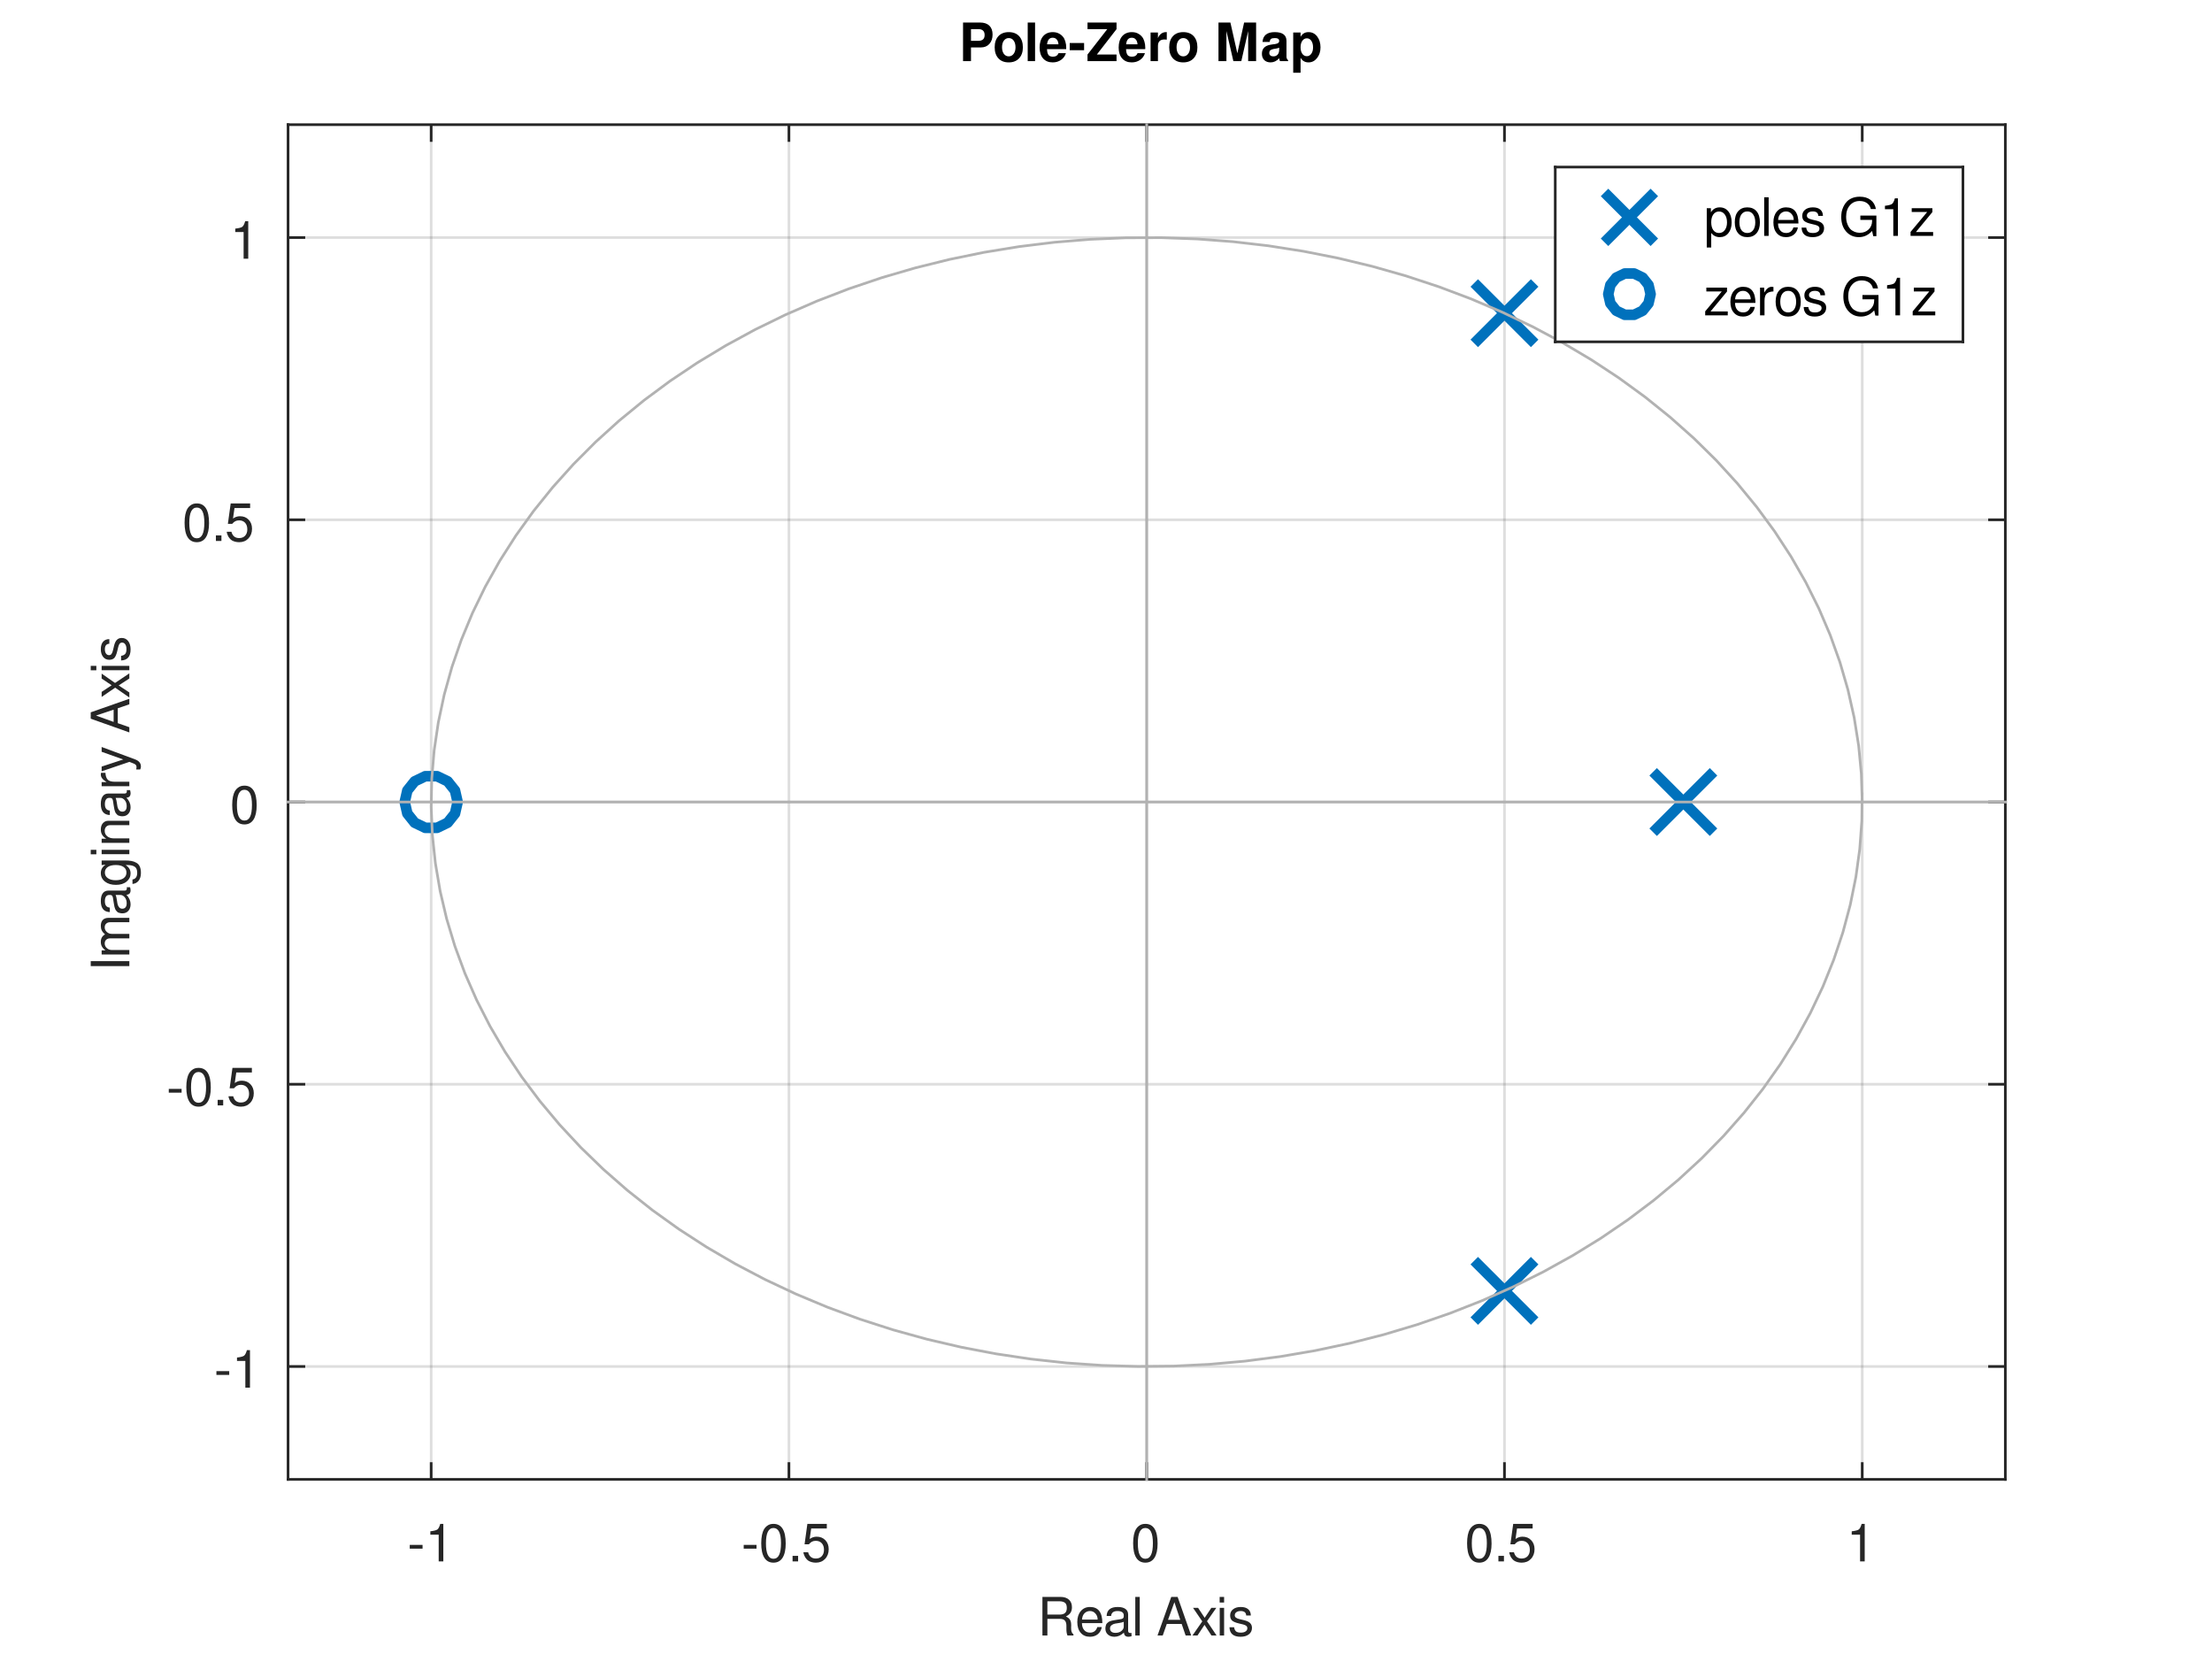
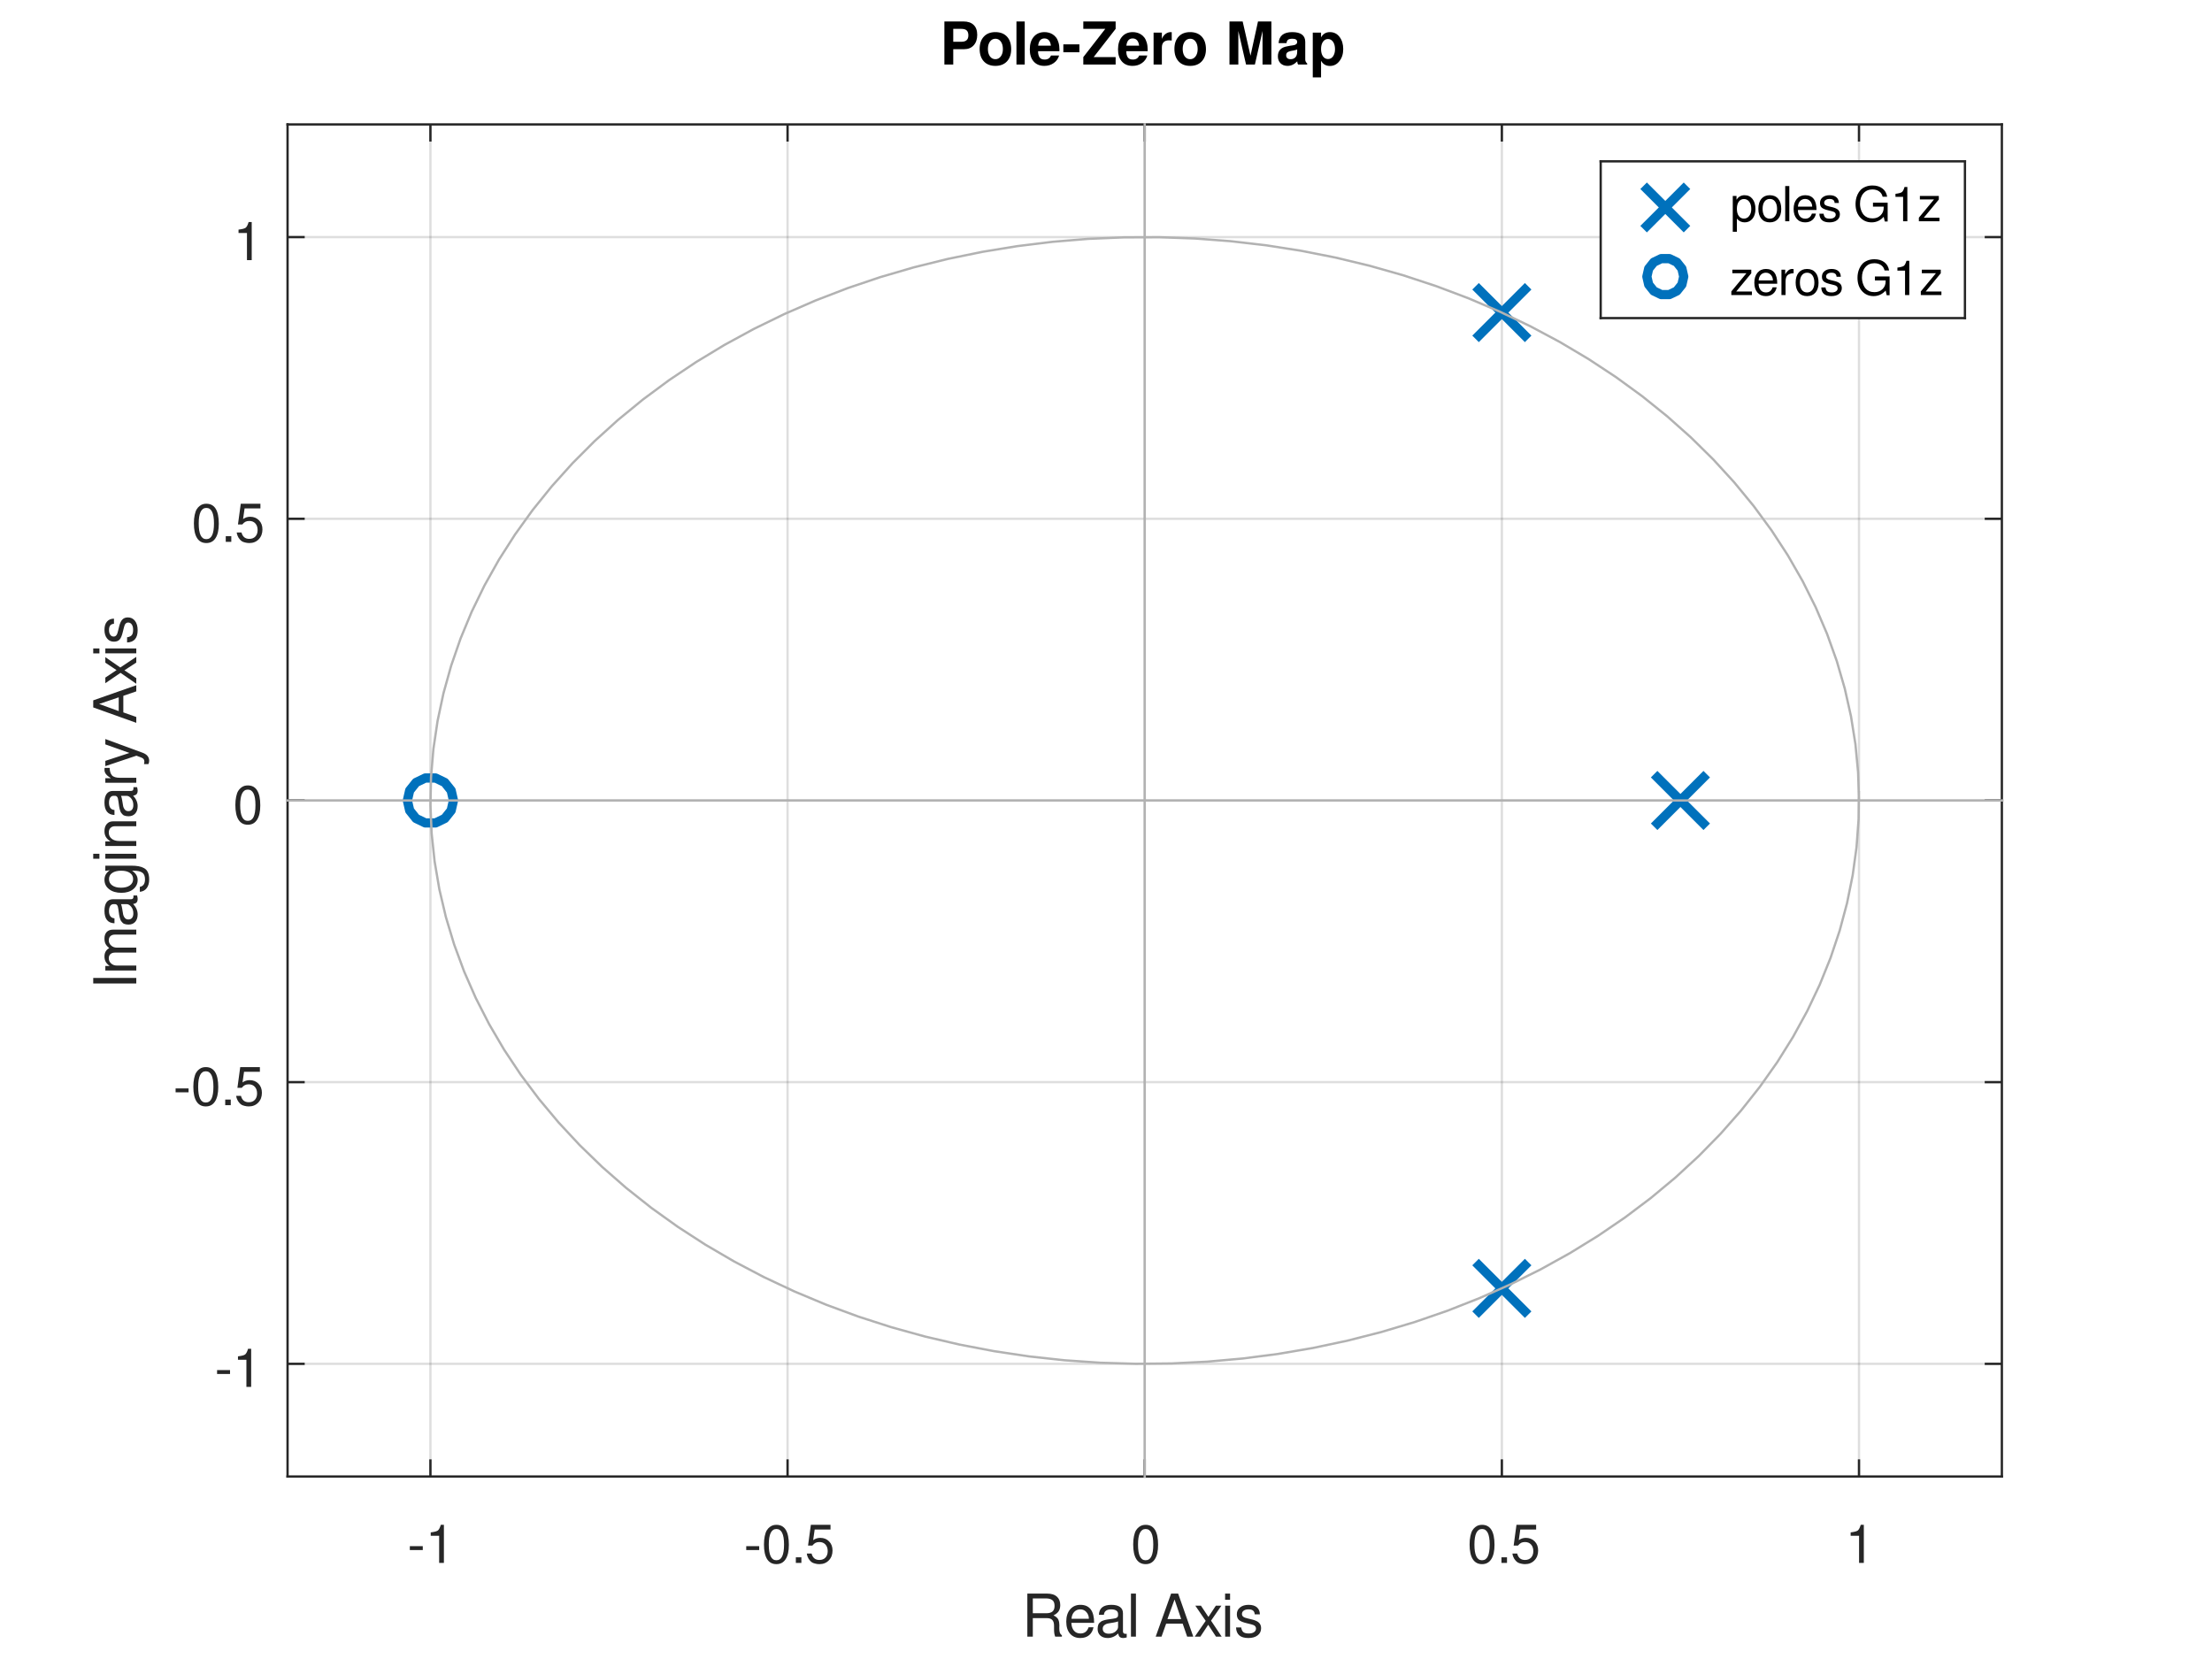
- <svg xmlns="http://www.w3.org/2000/svg" height="314pt" viewBox="0 0 418 314" width="418pt">
+ <svg xmlns="http://www.w3.org/2000/svg" height="360pt" viewBox="0 0 480 360" width="480pt">
  <defs />
-   <polygon fill="#ffffff" points="0,0 418,0 418,314 0,314" />
+   <polygon fill="#ffffff" points="0,0 480,0 480,360 0,360" />
  <g>
-     <polygon fill="#ffffff" points="0,314 418,314 418,0 0,0" shape-rendering="crispEdges" />
-     <clipPath id="cp00418314">
-       <polygon points="0,314 418,314 418,0 0,0" />
+     <polygon fill="#ffffff" points="0,360 480,360 480,0 0,0" shape-rendering="crispEdges" />
+     <clipPath id="cp00480360">
+       <polygon points="0,360 480,360 480,0 0,0" />
    </clipPath>
-     <g clip-path="url(#cp00418314)">
-       <polygon fill="#ffffff" points="54.434,279.499 378.946,279.499 378.946,23.553 54.434,23.553" shape-rendering="crispEdges" />
-       <polyline fill="none" points="81.477,279.499 81.477,23.553" stroke="#262626" stroke-dasharray="16,0" stroke-linecap="butt" stroke-linejoin="miter" stroke-opacity="0.15" stroke-width="0.5" />
-       <polyline fill="none" points="149.084,279.499 149.084,23.553" stroke="#262626" stroke-dasharray="16,0" stroke-linecap="butt" stroke-linejoin="miter" stroke-opacity="0.15" stroke-width="0.5" />
-       <polyline fill="none" points="216.69,279.499 216.69,23.553" stroke="#262626" stroke-dasharray="16,0" stroke-linecap="butt" stroke-linejoin="miter" stroke-opacity="0.15" stroke-width="0.5" />
-       <polyline fill="none" points="284.297,279.499 284.297,23.553" stroke="#262626" stroke-dasharray="16,0" stroke-linecap="butt" stroke-linejoin="miter" stroke-opacity="0.15" stroke-width="0.5" />
-       <polyline fill="none" points="351.904,279.499 351.904,23.553" stroke="#262626" stroke-dasharray="16,0" stroke-linecap="butt" stroke-linejoin="miter" stroke-opacity="0.15" stroke-width="0.5" />
-       <polyline fill="none" points="81.477,279.499 81.477,276.255" stroke="#262626" stroke-linecap="butt" stroke-linejoin="miter" stroke-width="0.5" />
-       <polyline fill="none" points="81.477,23.553 81.477,26.798" stroke="#262626" stroke-linecap="butt" stroke-linejoin="miter" stroke-width="0.5" />
-       <polyline fill="none" points="149.084,279.499 149.084,276.255" stroke="#262626" stroke-linecap="butt" stroke-linejoin="miter" stroke-width="0.5" />
-       <polyline fill="none" points="149.084,23.553 149.084,26.798" stroke="#262626" stroke-linecap="butt" stroke-linejoin="miter" stroke-width="0.5" />
-       <polyline fill="none" points="216.69,279.499 216.69,276.255" stroke="#262626" stroke-linecap="butt" stroke-linejoin="miter" stroke-width="0.5" />
-       <polyline fill="none" points="216.69,23.553 216.69,26.798" stroke="#262626" stroke-linecap="butt" stroke-linejoin="miter" stroke-width="0.5" />
-       <polyline fill="none" points="284.297,279.499 284.297,276.255" stroke="#262626" stroke-linecap="butt" stroke-linejoin="miter" stroke-width="0.5" />
-       <polyline fill="none" points="284.297,23.553 284.297,26.798" stroke="#262626" stroke-linecap="butt" stroke-linejoin="miter" stroke-width="0.5" />
-       <polyline fill="none" points="351.904,279.499 351.904,276.255" stroke="#262626" stroke-linecap="butt" stroke-linejoin="miter" stroke-width="0.5" />
-       <polyline fill="none" points="351.904,23.553 351.904,26.798" stroke="#262626" stroke-linecap="butt" stroke-linejoin="miter" stroke-width="0.5" />
-       <g font-family="FreeSans" font-size="10" font-style="normal" font-weight="normal" transform="translate(76.977,294.998) rotate(-0,4.5,-8)" xml:space="preserve">
-         <text fill="rgb(38,38,38)" x="0 3 " y="-0">-1</text>
+     <g clip-path="url(#cp00480360)">
+       <polygon fill="#ffffff" points="62.4,320.4 434.4,320.4 434.4,27 62.4,27" shape-rendering="crispEdges" />
+       <polyline fill="none" points="93.4,320.4 93.4,27" stroke="#262626" stroke-dasharray="16,0" stroke-linecap="butt" stroke-linejoin="miter" stroke-opacity="0.15" stroke-width="0.5" />
+       <polyline fill="none" points="170.9,320.4 170.9,27" stroke="#262626" stroke-dasharray="16,0" stroke-linecap="butt" stroke-linejoin="miter" stroke-opacity="0.15" stroke-width="0.5" />
+       <polyline fill="none" points="248.4,320.4 248.4,27" stroke="#262626" stroke-dasharray="16,0" stroke-linecap="butt" stroke-linejoin="miter" stroke-opacity="0.15" stroke-width="0.5" />
+       <polyline fill="none" points="325.9,320.4 325.9,27" stroke="#262626" stroke-dasharray="16,0" stroke-linecap="butt" stroke-linejoin="miter" stroke-opacity="0.15" stroke-width="0.5" />
+       <polyline fill="none" points="403.4,320.4 403.4,27" stroke="#262626" stroke-dasharray="16,0" stroke-linecap="butt" stroke-linejoin="miter" stroke-opacity="0.15" stroke-width="0.5" />
+       <polyline fill="none" points="93.4,320.4 93.4,316.675" stroke="#262626" stroke-linecap="butt" stroke-linejoin="miter" stroke-width="0.5" />
+       <polyline fill="none" points="93.4,27 93.4,30.725" stroke="#262626" stroke-linecap="butt" stroke-linejoin="miter" stroke-width="0.5" />
+       <polyline fill="none" points="170.9,320.4 170.9,316.675" stroke="#262626" stroke-linecap="butt" stroke-linejoin="miter" stroke-width="0.5" />
+       <polyline fill="none" points="170.9,27 170.9,30.725" stroke="#262626" stroke-linecap="butt" stroke-linejoin="miter" stroke-width="0.5" />
+       <polyline fill="none" points="248.4,320.4 248.4,316.675" stroke="#262626" stroke-linecap="butt" stroke-linejoin="miter" stroke-width="0.5" />
+       <polyline fill="none" points="248.4,27 248.4,30.725" stroke="#262626" stroke-linecap="butt" stroke-linejoin="miter" stroke-width="0.5" />
+       <polyline fill="none" points="325.9,320.4 325.9,316.675" stroke="#262626" stroke-linecap="butt" stroke-linejoin="miter" stroke-width="0.5" />
+       <polyline fill="none" points="325.9,27 325.9,30.725" stroke="#262626" stroke-linecap="butt" stroke-linejoin="miter" stroke-width="0.5" />
+       <polyline fill="none" points="403.4,320.4 403.4,316.675" stroke="#262626" stroke-linecap="butt" stroke-linejoin="miter" stroke-width="0.5" />
+       <polyline fill="none" points="403.4,27 403.4,30.725" stroke="#262626" stroke-linecap="butt" stroke-linejoin="miter" stroke-width="0.5" />
+       <g font-family="FreeSans" font-size="11.651" font-style="normal" font-weight="normal" transform="translate(88.4,339.15) rotate(-0,5,-10)" xml:space="preserve">
+         <text fill="rgb(38,38,38)" x="0 4 " y="-0">-1</text>
      </g>
-       <g font-family="FreeSans" font-size="10" font-style="normal" font-weight="normal" transform="translate(140.084,294.998) rotate(-0,9,-8)" xml:space="preserve">
-         <text fill="rgb(38,38,38)" x="0 3 9 12 " y="-0">-0.5</text>
+       <g font-family="FreeSans" font-size="11.651" font-style="normal" font-weight="normal" transform="translate(161.4,339.15) rotate(-0,9.5,-10)" xml:space="preserve">
+         <text fill="rgb(38,38,38)" x="0 4 10 13 " y="-0">-0.5</text>
      </g>
-       <g font-family="FreeSans" font-size="10" font-style="normal" font-weight="normal" transform="translate(213.69,294.998) rotate(-0,3,-8)" xml:space="preserve">
+       <g font-family="FreeSans" font-size="11.651" font-style="normal" font-weight="normal" transform="translate(245.4,339.15) rotate(-0,3,-10)" xml:space="preserve">
        <text fill="rgb(38,38,38)" x="0 " y="-0">0</text>
      </g>
-       <g font-family="FreeSans" font-size="10" font-style="normal" font-weight="normal" transform="translate(276.797,294.998) rotate(-0,7.5,-8)" xml:space="preserve">
+       <g font-family="FreeSans" font-size="11.651" font-style="normal" font-weight="normal" transform="translate(318.4,339.15) rotate(-0,7.5,-10)" xml:space="preserve">
        <text fill="rgb(38,38,38)" x="0 6 9 " y="-0">0.5</text>
      </g>
-       <g font-family="FreeSans" font-size="10" font-style="normal" font-weight="normal" transform="translate(348.904,294.998) rotate(-0,3,-8)" xml:space="preserve">
+       <g font-family="FreeSans" font-size="11.651" font-style="normal" font-weight="normal" transform="translate(400.4,339.15) rotate(-0,3,-10)" xml:space="preserve">
        <text fill="rgb(38,38,38)" x="0 " y="-0">1</text>
      </g>
-       <polyline fill="none" points="54.434,258.17 378.946,258.17" stroke="#262626" stroke-dasharray="16,0" stroke-linecap="butt" stroke-linejoin="miter" stroke-opacity="0.15" stroke-width="0.5" />
-       <polyline fill="none" points="54.434,204.848 378.946,204.848" stroke="#262626" stroke-dasharray="16,0" stroke-linecap="butt" stroke-linejoin="miter" stroke-opacity="0.15" stroke-width="0.5" />
-       <polyline fill="none" points="54.434,151.526 378.946,151.526" stroke="#262626" stroke-dasharray="16,0" stroke-linecap="butt" stroke-linejoin="miter" stroke-opacity="0.15" stroke-width="0.5" />
-       <polyline fill="none" points="54.434,98.204 378.946,98.204" stroke="#262626" stroke-dasharray="16,0" stroke-linecap="butt" stroke-linejoin="miter" stroke-opacity="0.15" stroke-width="0.5" />
-       <polyline fill="none" points="54.434,44.882 378.946,44.882" stroke="#262626" stroke-dasharray="16,0" stroke-linecap="butt" stroke-linejoin="miter" stroke-opacity="0.15" stroke-width="0.5" />
-       <polyline fill="none" points="54.434,258.17 57.675,258.17" stroke="#262626" stroke-linecap="butt" stroke-linejoin="miter" stroke-width="0.5" />
-       <polyline fill="none" points="378.946,258.17 375.706,258.17" stroke="#262626" stroke-linecap="butt" stroke-linejoin="miter" stroke-width="0.5" />
-       <polyline fill="none" points="54.434,204.848 57.675,204.848" stroke="#262626" stroke-linecap="butt" stroke-linejoin="miter" stroke-width="0.5" />
-       <polyline fill="none" points="378.946,204.848 375.706,204.848" stroke="#262626" stroke-linecap="butt" stroke-linejoin="miter" stroke-width="0.5" />
-       <polyline fill="none" points="54.434,151.526 57.675,151.526" stroke="#262626" stroke-linecap="butt" stroke-linejoin="miter" stroke-width="0.5" />
-       <polyline fill="none" points="378.946,151.526 375.706,151.526" stroke="#262626" stroke-linecap="butt" stroke-linejoin="miter" stroke-width="0.5" />
-       <polyline fill="none" points="54.434,98.204 57.675,98.204" stroke="#262626" stroke-linecap="butt" stroke-linejoin="miter" stroke-width="0.5" />
-       <polyline fill="none" points="378.946,98.204 375.706,98.204" stroke="#262626" stroke-linecap="butt" stroke-linejoin="miter" stroke-width="0.5" />
-       <polyline fill="none" points="54.434,44.882 57.675,44.882" stroke="#262626" stroke-linecap="butt" stroke-linejoin="miter" stroke-width="0.5" />
-       <polyline fill="none" points="378.946,44.882 375.706,44.882" stroke="#262626" stroke-linecap="butt" stroke-linejoin="miter" stroke-width="0.5" />
-       <g font-family="FreeSans" font-size="10" font-style="normal" font-weight="normal" transform="translate(40.4418,262.17) rotate(-0,9,-4)" xml:space="preserve">
-         <text fill="rgb(38,38,38)" x="0 3 " y="-0">-1</text>
+       <polyline fill="none" points="62.4,295.95 434.4,295.95" stroke="#262626" stroke-dasharray="16,0" stroke-linecap="butt" stroke-linejoin="miter" stroke-opacity="0.15" stroke-width="0.5" />
+       <polyline fill="none" points="62.4,234.825 434.4,234.825" stroke="#262626" stroke-dasharray="16,0" stroke-linecap="butt" stroke-linejoin="miter" stroke-opacity="0.15" stroke-width="0.5" />
+       <polyline fill="none" points="62.4,173.7 434.4,173.7" stroke="#262626" stroke-dasharray="16,0" stroke-linecap="butt" stroke-linejoin="miter" stroke-opacity="0.15" stroke-width="0.5" />
+       <polyline fill="none" points="62.4,112.575 434.4,112.575" stroke="#262626" stroke-dasharray="16,0" stroke-linecap="butt" stroke-linejoin="miter" stroke-opacity="0.15" stroke-width="0.5" />
+       <polyline fill="none" points="62.4,51.45 434.4,51.45" stroke="#262626" stroke-dasharray="16,0" stroke-linecap="butt" stroke-linejoin="miter" stroke-opacity="0.15" stroke-width="0.5" />
+       <polyline fill="none" points="62.4,295.95 66.12,295.95" stroke="#262626" stroke-linecap="butt" stroke-linejoin="miter" stroke-width="0.5" />
+       <polyline fill="none" points="434.4,295.95 430.68,295.95" stroke="#262626" stroke-linecap="butt" stroke-linejoin="miter" stroke-width="0.5" />
+       <polyline fill="none" points="62.4,234.825 66.12,234.825" stroke="#262626" stroke-linecap="butt" stroke-linejoin="miter" stroke-width="0.5" />
+       <polyline fill="none" points="434.4,234.825 430.68,234.825" stroke="#262626" stroke-linecap="butt" stroke-linejoin="miter" stroke-width="0.5" />
+       <polyline fill="none" points="62.4,173.7 66.12,173.7" stroke="#262626" stroke-linecap="butt" stroke-linejoin="miter" stroke-width="0.5" />
+       <polyline fill="none" points="434.4,173.7 430.68,173.7" stroke="#262626" stroke-linecap="butt" stroke-linejoin="miter" stroke-width="0.5" />
+       <polyline fill="none" points="62.4,112.575 66.12,112.575" stroke="#262626" stroke-linecap="butt" stroke-linejoin="miter" stroke-width="0.5" />
+       <polyline fill="none" points="434.4,112.575 430.68,112.575" stroke="#262626" stroke-linecap="butt" stroke-linejoin="miter" stroke-width="0.5" />
+       <polyline fill="none" points="62.4,51.45 66.12,51.45" stroke="#262626" stroke-linecap="butt" stroke-linejoin="miter" stroke-width="0.5" />
+       <polyline fill="none" points="434.4,51.45 430.68,51.45" stroke="#262626" stroke-linecap="butt" stroke-linejoin="miter" stroke-width="0.5" />
+       <g font-family="FreeSans" font-size="11.651" font-style="normal" font-weight="normal" transform="translate(46.5743,300.95) rotate(-0,10,-5)" xml:space="preserve">
+         <text fill="rgb(38,38,38)" x="0 4 " y="-0">-1</text>
      </g>
-       <g font-family="FreeSans" font-size="10" font-style="normal" font-weight="normal" transform="translate(31.4418,208.848) rotate(-0,18,-4)" xml:space="preserve">
-         <text fill="rgb(38,38,38)" x="0 3 9 12 " y="-0">-0.5</text>
+       <g font-family="FreeSans" font-size="11.651" font-style="normal" font-weight="normal" transform="translate(37.5743,239.825) rotate(-0,19,-5)" xml:space="preserve">
+         <text fill="rgb(38,38,38)" x="0 4 10 13 " y="-0">-0.5</text>
      </g>
-       <g font-family="FreeSans" font-size="10" font-style="normal" font-weight="normal" transform="translate(43.4418,155.526) rotate(-0,6,-4)" xml:space="preserve">
+       <g font-family="FreeSans" font-size="11.651" font-style="normal" font-weight="normal" transform="translate(50.5743,178.7) rotate(-0,6,-5)" xml:space="preserve">
        <text fill="rgb(38,38,38)" x="0 " y="-0">0</text>
      </g>
-       <g font-family="FreeSans" font-size="10" font-style="normal" font-weight="normal" transform="translate(34.4418,102.204) rotate(-0,15,-4)" xml:space="preserve">
+       <g font-family="FreeSans" font-size="11.651" font-style="normal" font-weight="normal" transform="translate(41.5743,117.575) rotate(-0,15,-5)" xml:space="preserve">
        <text fill="rgb(38,38,38)" x="0 6 9 " y="-0">0.5</text>
      </g>
-       <g font-family="FreeSans" font-size="10" font-style="normal" font-weight="normal" transform="translate(43.4418,48.8821) rotate(-0,6,-4)" xml:space="preserve">
+       <g font-family="FreeSans" font-size="11.651" font-style="normal" font-weight="normal" transform="translate(50.5743,56.45) rotate(-0,6,-5)" xml:space="preserve">
        <text fill="rgb(38,38,38)" x="0 " y="-0">1</text>
      </g>
-       <polyline fill="none" points="54.434,279.499 378.946,279.499" stroke="#262626" stroke-dasharray="16,0" stroke-linecap="square" stroke-linejoin="miter" stroke-width="0.5" />
-       <polyline fill="none" points="54.434,23.553 378.946,23.553" stroke="#262626" stroke-dasharray="16,0" stroke-linecap="square" stroke-linejoin="miter" stroke-width="0.5" />
-       <polyline fill="none" points="54.434,279.499 54.434,23.553" stroke="#262626" stroke-dasharray="16,0" stroke-linecap="square" stroke-linejoin="miter" stroke-width="0.5" />
-       <polyline fill="none" points="378.946,279.499 378.946,23.553" stroke="#262626" stroke-dasharray="16,0" stroke-linecap="square" stroke-linejoin="miter" stroke-width="0.5" />
-       <g font-family="FreeSans" font-size="10" font-style="normal" font-weight="normal" transform="translate(196.19,308.998) rotate(-0,20.5,-9)" xml:space="preserve">
-         <text fill="rgb(38,38,38)" x="0 7 12 17 19 22 29 34 36 " y="-0">Real Axis</text>
+       <polyline fill="none" points="62.4,320.4 434.4,320.4" stroke="#262626" stroke-dasharray="16,0" stroke-linecap="square" stroke-linejoin="miter" stroke-width="0.5" />
+       <polyline fill="none" points="62.4,27 434.4,27" stroke="#262626" stroke-dasharray="16,0" stroke-linecap="square" stroke-linejoin="miter" stroke-width="0.5" />
+       <polyline fill="none" points="62.4,320.4 62.4,27" stroke="#262626" stroke-dasharray="16,0" stroke-linecap="square" stroke-linejoin="miter" stroke-width="0.5" />
+       <polyline fill="none" points="434.4,320.4 434.4,27" stroke="#262626" stroke-dasharray="16,0" stroke-linecap="square" stroke-linejoin="miter" stroke-width="0.5" />
+       <g font-family="FreeSans" font-size="12.816" font-style="normal" font-weight="normal" transform="translate(221.9,355.15) rotate(-0,26.5,-11)" xml:space="preserve">
+         <text fill="rgb(38,38,38)" x="0 9 16 23 26 29 38 44 47 " y="-0">Real Axis</text>
      </g>
-       <g font-family="FreeSans" font-size="10" font-style="normal" font-weight="normal" transform="translate(-5.5582,151.526) rotate(-90,32,0)" xml:space="preserve">
-         <text fill="rgb(38,38,38)" x="0 3 11 16 22 24 29 34 37 42 45 52 57 59 " y="-2">Imaginary Axis</text>
+       <g font-family="FreeSans" font-size="12.816" font-style="normal" font-weight="normal" transform="translate(-8.42567,173.7) rotate(-90,41,0)" xml:space="preserve">
+         <text fill="rgb(38,38,38)" x="0 4 14 21 28 31 38 45 49 55 58 67 73 76 " y="-3">Imaginary Axis</text>
      </g>
-       <g font-family="FreeSans" font-size="10" font-style="normal" font-weight="bold" transform="translate(181.19,13.5533) rotate(-0,35.5,0)" xml:space="preserve">
-         <text fill="rgb(0,0,0)" x="0 7 13 16 22 25 31 37 41 47 50 59 65 " y="-2">Pole-Zero Map</text>
+       <g font-family="FreeSans" font-size="12.816" font-style="normal" font-weight="bold" transform="translate(203.9,17) rotate(-0,44.5,0)" xml:space="preserve">
+         <text fill="rgb(0,0,0)" x="0 9 17 20 27 31 39 46 51 59 63 74 81 " y="-3">Pole-Zero Map</text>
      </g>
-       <polyline fill="none" points="279.297,54.17 289.297,64.17" stroke="#0071bc" stroke-linecap="square" stroke-linejoin="miter" stroke-width="2" />
-       <polyline fill="none" points="279.297,64.17 289.297,54.17" stroke="#0071bc" stroke-linecap="square" stroke-linejoin="miter" stroke-width="2" />
-       <polyline fill="none" points="279.297,238.883 289.297,248.883" stroke="#0071bc" stroke-linecap="square" stroke-linejoin="miter" stroke-width="2" />
-       <polyline fill="none" points="279.297,248.883 289.297,238.883" stroke="#0071bc" stroke-linecap="square" stroke-linejoin="miter" stroke-width="2" />
-       <polyline fill="none" points="313.1,146.526 323.1,156.526" stroke="#0071bc" stroke-linecap="square" stroke-linejoin="miter" stroke-width="2" />
-       <polyline fill="none" points="313.1,156.526 323.1,146.526" stroke="#0071bc" stroke-linecap="square" stroke-linejoin="miter" stroke-width="2" />
-       <polyline fill="none" points="86.477,151.526 85.982,153.696 84.594,155.435 82.59,156.401 80.364,156.401 78.359,155.435 76.972,153.696 76.477,151.526 76.972,149.357 78.359,147.617 80.364,146.652 82.59,146.652 84.594,147.617 85.982,149.357 86.477,151.526" stroke="#0071bc" stroke-linecap="round" stroke-linejoin="round" stroke-width="2" />
-       <polyline fill="none" points="216.69,279.755 216.69,23.297" stroke="#b2b2b2" stroke-linecap="butt" stroke-linejoin="round" stroke-width="0.5" />
-       <polyline fill="none" points="54.11,151.526 379.271,151.526" stroke="#b2b2b2" stroke-linecap="butt" stroke-linejoin="round" stroke-width="0.5" />
-       <polyline fill="none" points="351.904,151.526 351.735,146.196 351.228,140.88 350.385,135.59 349.208,130.339 347.7,125.142 345.865,120.011 343.706,114.958 341.23,109.997 338.443,105.14 335.351,100.398 331.963,95.785 328.287,91.31 324.332,86.987 320.107,82.824 315.624,78.834 310.894,75.024 305.929,71.407 300.74,67.989 295.342,64.78 289.746,61.788 283.969,59.021 278.023,56.484 271.923,54.185 265.686,52.13 259.326,50.323 252.86,48.768 246.303,47.471 239.672,46.434 232.984,45.659 226.255,45.149 219.502,44.905 212.742,44.928 205.992,45.217 199.269,45.771 192.589,46.59 185.97,47.671 179.427,49.012 172.977,50.609 166.637,52.458 160.422,54.555 154.347,56.894 148.428,59.47 142.68,62.276 137.117,65.305 131.753,68.549 126.601,72.001 121.674,75.652 116.985,79.492 112.545,83.512 108.365,87.703 104.456,92.053 100.828,96.551 97.489,101.187 94.448,105.949 91.712,110.824 89.289,115.802 87.185,120.868 85.404,126.012 83.951,131.219 82.83,136.477 82.044,141.772 81.594,147.092 81.482,152.423 81.707,157.751 82.271,163.065 83.17,168.349 84.403,173.591 85.966,178.778 87.857,183.897 90.069,188.935 92.598,193.88 95.437,198.718 98.579,203.439 102.016,208.03 105.74,212.48 109.741,216.777 114.009,220.912 118.535,224.872 123.305,228.65 128.309,232.235 133.534,235.618 138.966,238.791 144.593,241.745 150.401,244.475 156.373,246.972 162.497,249.23 168.756,251.244 175.135,253.009 181.618,254.52 188.188,255.774 194.83,256.767 201.526,257.498 208.26,257.963 215.015,258.162 221.775,258.095 228.521,257.761 235.239,257.162 241.909,256.299 248.517,255.174 255.045,253.79 261.478,252.15 267.798,250.259 273.991,248.121 280.04,245.741 285.931,243.127 291.649,240.283 297.18,237.217 302.509,233.937 307.624,230.451 312.512,226.768 317.16,222.897 321.557,218.847 325.692,214.629 329.555,210.254 333.135,205.731 336.424,201.073 339.414,196.292 342.098,191.398 344.468,186.405 346.518,181.324 348.244,176.169 349.641,170.953 350.706,165.688 351.436,160.387 351.829,155.065 351.885,149.733" stroke="#b2b2b2" stroke-linecap="butt" stroke-linejoin="round" stroke-width="0.5" />
+       <polyline fill="none" points="320.9,62.828 330.9,72.828" stroke="#0071bc" stroke-linecap="square" stroke-linejoin="miter" stroke-width="2" />
+       <polyline fill="none" points="320.9,72.828 330.9,62.828" stroke="#0071bc" stroke-linecap="square" stroke-linejoin="miter" stroke-width="2" />
+       <polyline fill="none" points="320.9,274.572 330.9,284.572" stroke="#0071bc" stroke-linecap="square" stroke-linejoin="miter" stroke-width="2" />
+       <polyline fill="none" points="320.9,284.572 330.9,274.572" stroke="#0071bc" stroke-linecap="square" stroke-linejoin="miter" stroke-width="2" />
+       <polyline fill="none" points="359.65,168.7 369.65,178.7" stroke="#0071bc" stroke-linecap="square" stroke-linejoin="miter" stroke-width="2" />
+       <polyline fill="none" points="359.65,178.7 369.65,168.7" stroke="#0071bc" stroke-linecap="square" stroke-linejoin="miter" stroke-width="2" />
+       <polyline fill="none" points="98.4,173.7 97.905,175.869 96.517,177.609 94.513,178.575 92.287,178.575 90.283,177.609 88.895,175.869 88.4,173.7 88.895,171.531 90.283,169.791 92.287,168.825 94.513,168.825 96.517,169.791 97.905,171.531 98.4,173.7" stroke="#0071bc" stroke-linecap="round" stroke-linejoin="round" stroke-width="2" />
+       <polyline fill="none" points="248.4,320.693 248.4,26.706" stroke="#b2b2b2" stroke-linecap="butt" stroke-linejoin="round" stroke-width="0.5" />
+       <polyline fill="none" points="62.028,173.7 434.772,173.7" stroke="#b2b2b2" stroke-linecap="butt" stroke-linejoin="round" stroke-width="0.5" />
+       <polyline fill="none" points="403.4,173.7 403.206,167.59 402.626,161.495 401.66,155.431 400.31,149.413 398.581,143.455 396.477,137.573 394.003,131.781 391.164,126.094 387.969,120.525 384.425,115.09 380.541,109.801 376.327,104.672 371.793,99.716 366.951,94.944 361.812,90.37 356.39,86.003 350.697,81.856 344.75,77.938 338.561,74.26 332.147,70.83 325.524,67.657 318.707,64.75 311.716,62.115 304.565,59.758 297.275,57.687 289.862,55.905 282.346,54.418 274.745,53.229 267.078,52.341 259.364,51.756 251.623,51.476 243.874,51.502 236.136,51.833 228.429,52.469 220.772,53.408 213.184,54.647 205.684,56.184 198.29,58.015 191.022,60.135 183.897,62.538 176.934,65.22 170.149,68.173 163.56,71.389 157.182,74.861 151.033,78.581 145.127,82.537 139.479,86.722 134.104,91.125 129.014,95.733 124.223,100.537 119.742,105.523 115.582,110.68 111.755,115.994 108.269,121.453 105.133,127.042 102.356,132.748 99.943,138.556 97.901,144.452 96.236,150.421 94.951,156.448 94.05,162.518 93.534,168.617 93.406,174.728 93.664,180.836 94.31,186.927 95.341,192.984 96.754,198.994 98.546,204.94 100.713,210.808 103.249,216.583 106.148,222.251 109.402,227.798 113.004,233.21 116.945,238.472 121.213,243.573 125.8,248.5 130.693,253.239 135.881,257.779 141.349,262.11 147.085,266.219 153.075,270.097 159.302,273.734 165.753,277.122 172.41,280.25 179.256,283.112 186.276,285.701 193.451,288.01 200.763,290.033 208.195,291.766 215.727,293.203 223.34,294.342 231.016,295.179 238.736,295.712 246.48,295.941 254.228,295.864 261.962,295.481 269.662,294.794 277.309,293.805 284.884,292.515 292.368,290.928 299.741,289.049 306.987,286.881 314.085,284.43 321.02,281.702 327.773,278.705 334.328,275.445 340.668,271.93 346.777,268.17 352.641,264.174 358.244,259.952 363.572,255.515 368.613,250.872 373.353,246.037 377.781,241.021 381.885,235.837 385.656,230.498 389.083,225.016 392.159,219.406 394.876,213.682 397.226,207.859 399.205,201.949 400.807,195.969 402.027,189.934 402.864,183.858 403.315,177.756 403.378,171.645" stroke="#b2b2b2" stroke-linecap="butt" stroke-linejoin="round" stroke-width="0.5" />
    </g>
-     <clipPath id="cp00418314">
-       <polygon points="0,314 418,314 418,0 0,0" />
+     <clipPath id="cp00480360">
+       <polygon points="0,360 480,360 480,0 0,0" />
    </clipPath>
-     <g clip-path="url(#cp00418314)">
-       <polygon fill="#ffffff" points="293.894,64.58 370.936,64.58 370.936,31.564 293.894,31.564" shape-rendering="crispEdges" />
-       <polyline fill="none" points="293.894,64.58 370.936,64.58" stroke="#262626" stroke-dasharray="16,0" stroke-linecap="square" stroke-linejoin="miter" stroke-width="0.5" />
-       <polyline fill="none" points="293.894,31.564 370.936,31.564" stroke="#262626" stroke-dasharray="16,0" stroke-linecap="square" stroke-linejoin="miter" stroke-width="0.5" />
-       <polyline fill="none" points="293.894,64.58 293.894,31.564" stroke="#262626" stroke-dasharray="16,0" stroke-linecap="square" stroke-linejoin="miter" stroke-width="0.5" />
-       <polyline fill="none" points="370.936,64.58 370.936,31.564" stroke="#262626" stroke-dasharray="16,0" stroke-linecap="square" stroke-linejoin="miter" stroke-width="0.5" />
-       <polyline fill="none" points="303.912,37.069 311.912,45.069" stroke="#0071bc" stroke-linecap="square" stroke-linejoin="miter" stroke-width="2" />
-       <polyline fill="none" points="303.912,45.069 311.912,37.069" stroke="#0071bc" stroke-linecap="square" stroke-linejoin="miter" stroke-width="2" />
-       <g font-family="FreeSans" font-size="10" font-style="normal" font-weight="normal" transform="translate(321.931,46.5691) rotate(-0,-0,-5.5)" xml:space="preserve">
-         <text fill="rgb(0,0,0)" x="0 6 11 13 18 23 26 34 40 " y="-2">poles G1z</text>
+     <g clip-path="url(#cp00480360)">
+       <polygon fill="#ffffff" points="347.347,69.026 426.389,69.026 426.389,35.011 347.347,35.011" shape-rendering="crispEdges" />
+       <polyline fill="none" points="347.347,69.026 426.389,69.026" stroke="#262626" stroke-dasharray="16,0" stroke-linecap="square" stroke-linejoin="miter" stroke-width="0.5" />
+       <polyline fill="none" points="347.347,35.011 426.389,35.011" stroke="#262626" stroke-dasharray="16,0" stroke-linecap="square" stroke-linejoin="miter" stroke-width="0.5" />
+       <polyline fill="none" points="347.347,69.026 347.347,35.011" stroke="#262626" stroke-dasharray="16,0" stroke-linecap="square" stroke-linejoin="miter" stroke-width="0.5" />
+       <polyline fill="none" points="426.389,69.026 426.389,35.011" stroke="#262626" stroke-dasharray="16,0" stroke-linecap="square" stroke-linejoin="miter" stroke-width="0.5" />
+       <polyline fill="none" points="357.366,41.016 365.366,49.016" stroke="#0071bc" stroke-linecap="square" stroke-linejoin="miter" stroke-width="2" />
+       <polyline fill="none" points="357.366,49.016 365.366,41.016" stroke="#0071bc" stroke-linecap="square" stroke-linejoin="miter" stroke-width="2" />
+       <g font-family="FreeSans" font-size="10.486" font-style="normal" font-weight="normal" transform="translate(375.384,51.0158) rotate(-0,-0,-6)" xml:space="preserve">
+         <text fill="rgb(0,0,0)" x="0 6 12 14 20 25 28 36 42 " y="-3">poles G1z</text>
      </g>
-       <polyline fill="none" points="311.912,55.574 311.516,57.31 310.406,58.702 308.802,59.474 307.022,59.474 305.418,58.702 304.308,57.31 303.912,55.574 304.308,53.839 305.418,52.447 307.022,51.675 308.802,51.675 310.406,52.447 311.516,53.839 311.912,55.574" stroke="#0071bc" stroke-linecap="round" stroke-linejoin="round" stroke-width="2" />
-       <g font-family="FreeSans" font-size="10" font-style="normal" font-weight="normal" transform="translate(321.931,60.5744) rotate(-0,-0,-5)" xml:space="preserve">
-         <text fill="rgb(0,0,0)" x="0 5 10 13 18 23 26 34 40 " y="-1">zeros G1z</text>
+       <polyline fill="none" points="365.366,60.021 364.97,61.757 363.86,63.148 362.256,63.921 360.476,63.921 358.872,63.148 357.762,61.757 357.366,60.021 357.762,58.285 358.872,56.894 360.476,56.121 362.256,56.121 363.86,56.894 364.97,58.285 365.366,60.021" stroke="#0071bc" stroke-linecap="round" stroke-linejoin="round" stroke-width="2" />
+       <g font-family="FreeSans" font-size="10.486" font-style="normal" font-weight="normal" transform="translate(375.384,65.0211) rotate(-0,-0,-5)" xml:space="preserve">
+         <text fill="rgb(0,0,0)" x="0 5 11 14 20 25 28 36 42 " y="-1">zeros G1z</text>
      </g>
    </g>
  </g>
</svg>
